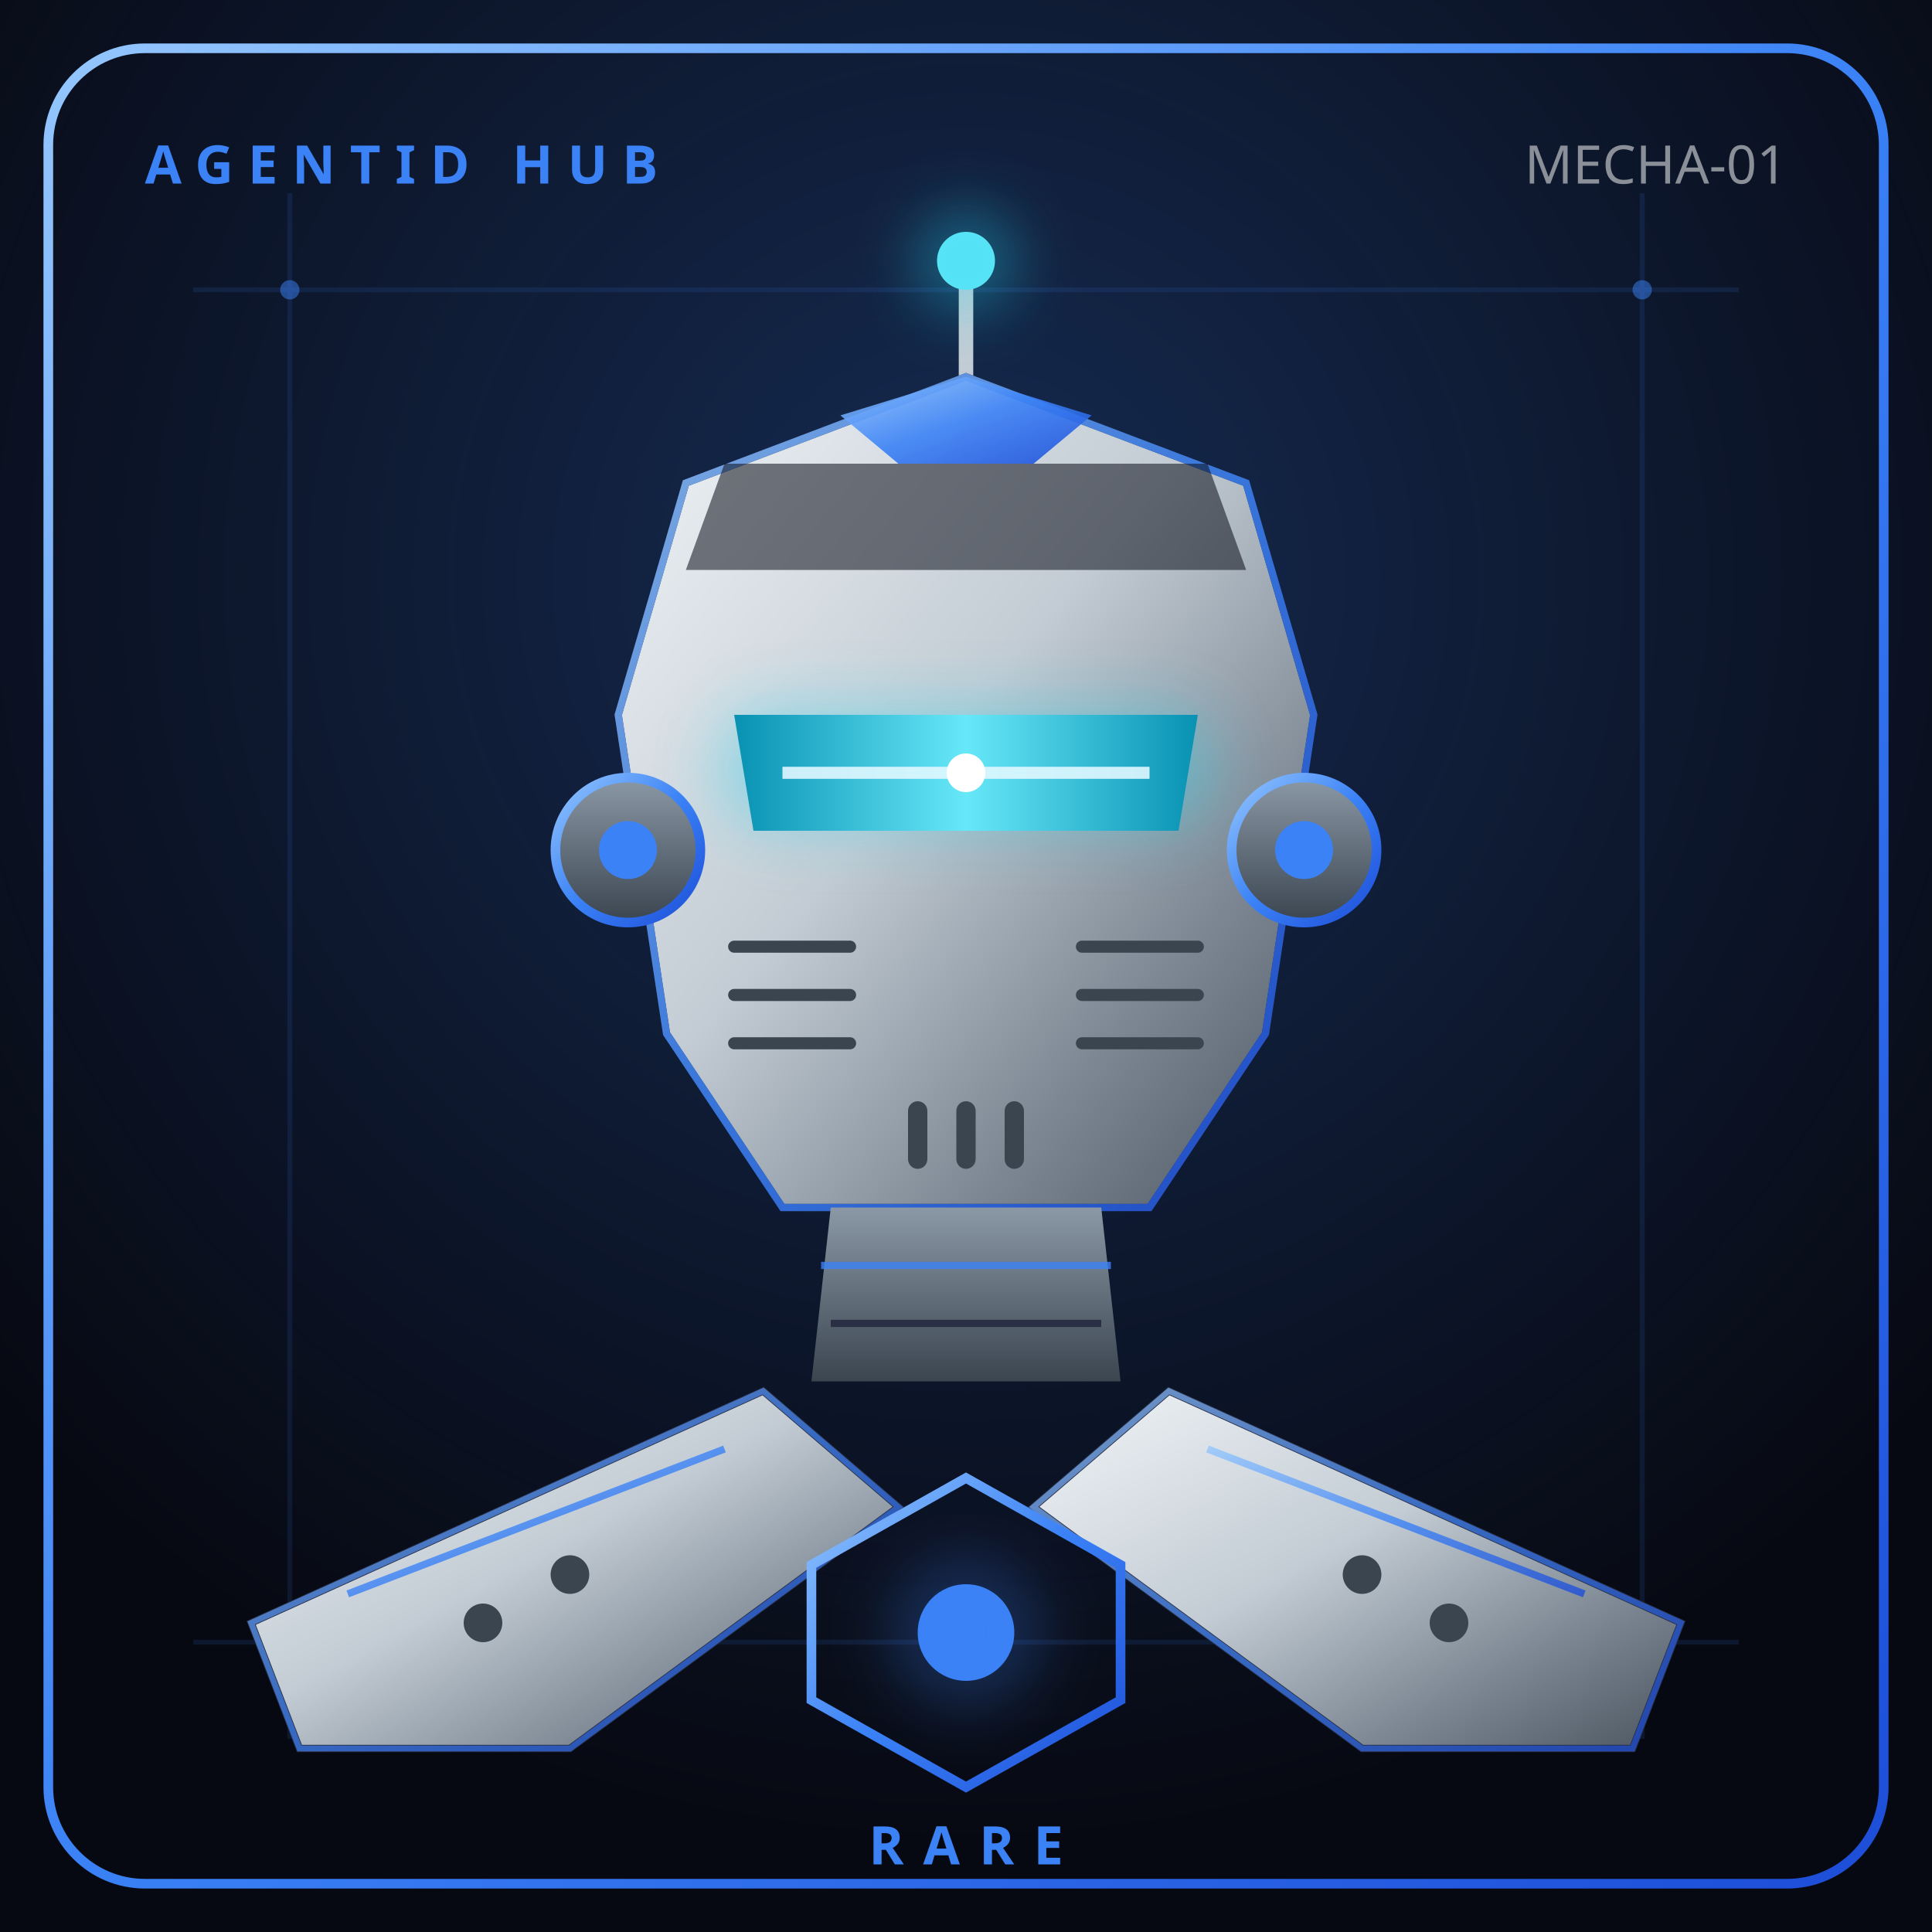
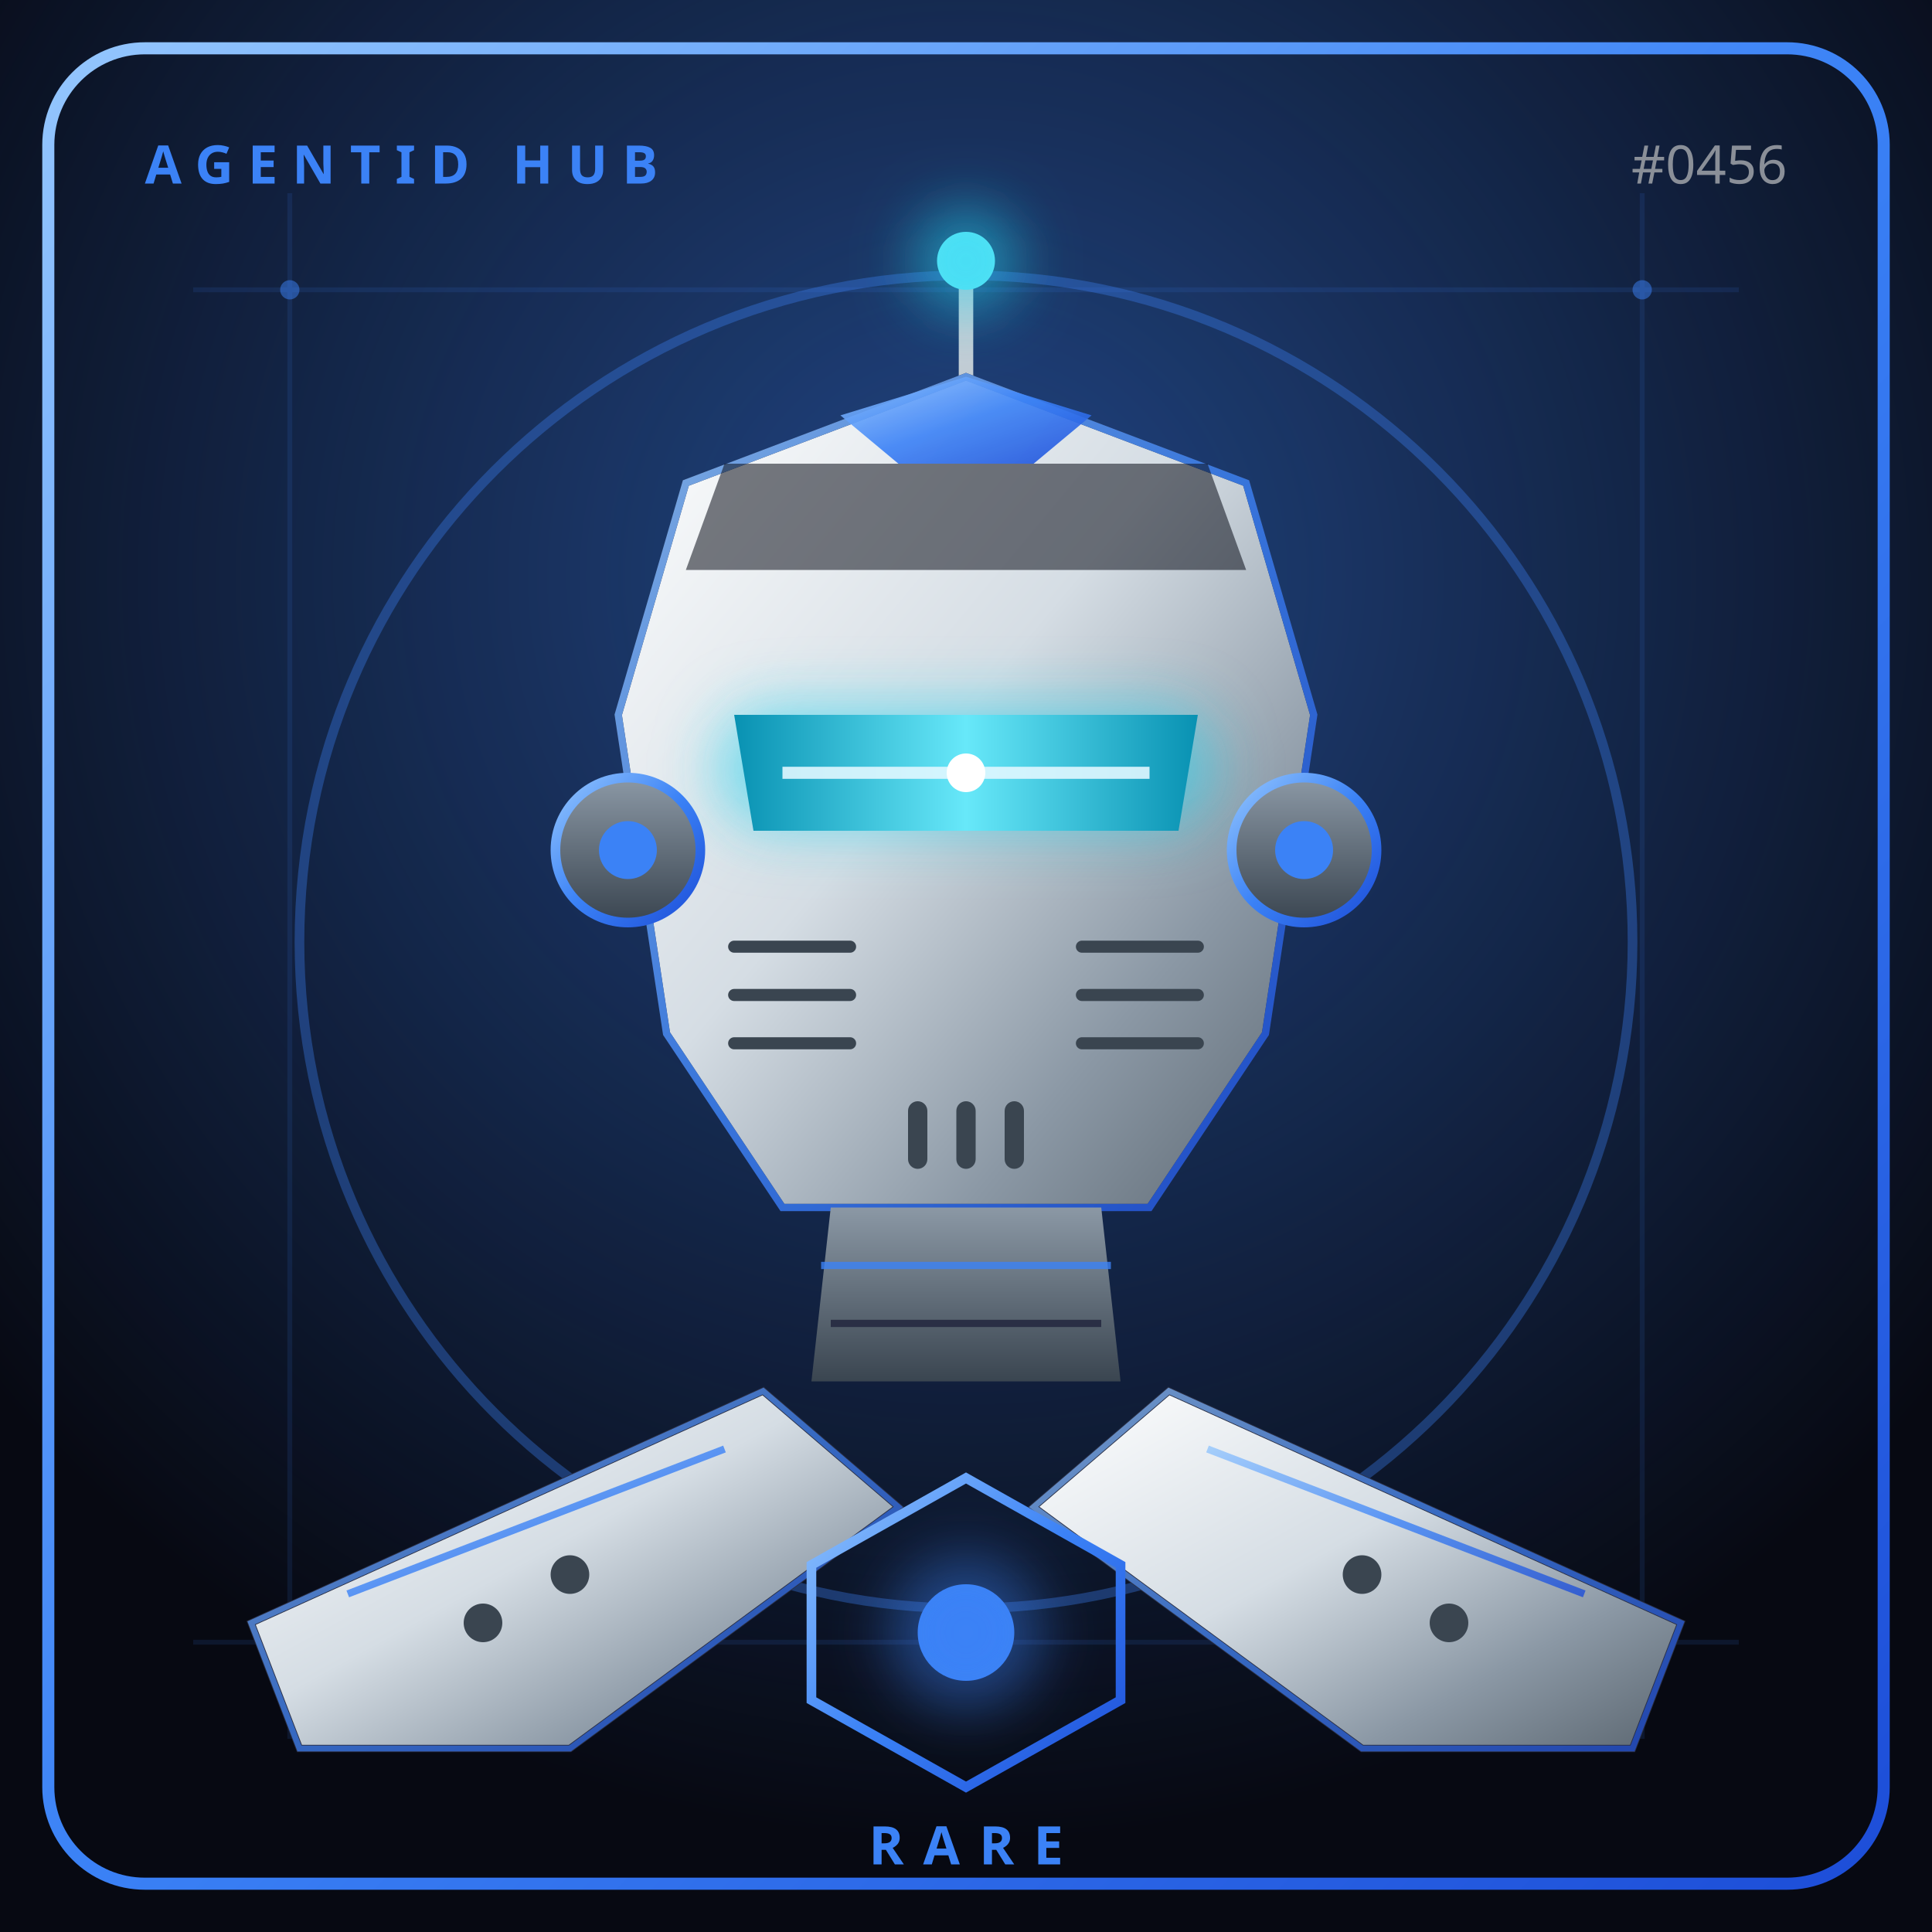
<svg xmlns="http://www.w3.org/2000/svg" width="400" height="400" viewBox="0 0 400 400">
  <defs>
    <linearGradient id="chrome" x1="0" y1="0" x2="1" y2="1">
-       <stop offset="0" stop-color="#f2f5f8" />
-       <stop offset="0.45" stop-color="#c3ccd4" />
-       <stop offset="0.75" stop-color="#7d8894" />
-       <stop offset="1" stop-color="#4a5560" />
+       <stop offset="0" stop-color="#ffffff" />
+       <stop offset="0.45" stop-color="#d5dde4" />
+       <stop offset="0.75" stop-color="#8b98a5" />
+       <stop offset="1" stop-color="#5b6670" />
    </linearGradient>
    <linearGradient id="chromeDark" x1="0" y1="0" x2="0" y2="1">
      <stop offset="0" stop-color="#8b98a5" />
      <stop offset="1" stop-color="#3a4550" />
    </linearGradient>
    <linearGradient id="gold" x1="0" y1="0" x2="1" y2="1">
      <stop offset="0" stop-color="#93c5fd" />
      <stop offset="0.5" stop-color="#3b82f6" />
      <stop offset="1" stop-color="#1d4ed8" />
    </linearGradient>
    <linearGradient id="visor" x1="0" y1="0" x2="1" y2="0">
      <stop offset="0" stop-color="#0891b2" />
      <stop offset="0.5" stop-color="#67e8f9" />
      <stop offset="1" stop-color="#0891b2" />
    </linearGradient>
    <radialGradient id="glow" cx="0.5" cy="0.3" r="0.65">
-       <stop offset="0" stop-color="#3b82f6" stop-opacity="0.28" />
+       <stop offset="0" stop-color="#3b82f6" stop-opacity="0.5" />
      <stop offset="1" stop-color="#3b82f6" stop-opacity="0" />
    </radialGradient>
    <filter id="soft" x="-60%" y="-60%" width="220%" height="220%">
      <feGaussianBlur stdDeviation="6" />
    </filter>
  </defs>
  <rect width="400" height="400" fill="#070912" />
  <rect width="400" height="400" fill="url(#glow)" />
+   <circle cx="200" cy="195" r="138" fill="none" stroke="#3b82f6" stroke-width="2" opacity="0.35" />
  <g stroke="#3b82f6" stroke-width="1" opacity="0.12">
    <line x1="40" y1="60" x2="360" y2="60" />
    <line x1="40" y1="340" x2="360" y2="340" />
    <line x1="60" y1="40" x2="60" y2="360" />
    <line x1="340" y1="40" x2="340" y2="360" />
  </g>
  <circle cx="60" cy="60" r="2" fill="#3b82f6" opacity="0.5" />
  <circle cx="340" cy="60" r="2" fill="#3b82f6" opacity="0.5" />
  <circle cx="60" cy="340" r="2" fill="#3b82f6" opacity="0.35" />
  <circle cx="340" cy="340" r="2" fill="#3b82f6" opacity="0.35" />
-   <rect x="10" y="10" width="380" height="380" rx="20" fill="none" stroke="url(#gold)" stroke-width="2" />
+   <rect x="10" y="10" width="380" height="380" rx="20" fill="none" stroke="url(#gold)" stroke-width="2.5" />
  <text x="30" y="38" font-size="11" letter-spacing="3" fill="#3b82f6" font-family="sans-serif" font-weight="bold">AGENTID HUB</text>
-   <text x="370" y="38" font-size="11" fill="#8a8f98" text-anchor="end" font-family="sans-serif">MECHA-01</text>
+   <text x="370" y="38" font-size="11" fill="#8a8f98" text-anchor="end" font-family="sans-serif">#0456</text>
  <line x1="200" y1="58" x2="200" y2="88" stroke="#c3ccd4" stroke-width="3" />
  <circle cx="200" cy="54" r="6" fill="#67e8f9" />
-   <circle cx="200" cy="54" r="11" fill="#22d3ee" opacity="0.35" filter="url(#soft)" />
+   <circle cx="200" cy="54" r="11" fill="#22d3ee" opacity="0.55" filter="url(#soft)" />
  <polygon points="200,78 258,100 272,148 262,214 238,250 162,250 138,214 128,148 142,100" fill="url(#chrome)" stroke="#2a2f45" stroke-width="1.5" />
  <polygon points="200,78 258,100 272,148 262,214 238,250 162,250 138,214 128,148 142,100" fill="none" stroke="url(#gold)" stroke-width="1.5" opacity="0.85" />
  <polygon points="150,96 250,96 258,118 142,118" fill="#0b0e1a" opacity="0.55" />
  <polygon points="200,78 226,86 214,96 186,96 174,86" fill="url(#gold)" opacity="0.9" />
-   <rect x="148" y="146" width="104" height="26" rx="12" fill="#22d3ee" opacity="0.35" filter="url(#soft)" />
+   <rect x="148" y="146" width="104" height="26" rx="12" fill="#22d3ee" opacity="0.55" filter="url(#soft)" />
  <polygon points="152,148 248,148 244,172 156,172" fill="url(#visor)" />
  <line x1="162" y1="160" x2="238" y2="160" stroke="#e0f7ff" stroke-width="2.5" opacity="0.9" />
  <circle cx="200" cy="160" r="4" fill="#ffffff" />
  <g stroke="#3a4550" stroke-width="2.5" stroke-linecap="round">
    <line x1="152" y1="196" x2="176" y2="196" />
    <line x1="152" y1="206" x2="176" y2="206" />
    <line x1="152" y1="216" x2="176" y2="216" />
    <line x1="224" y1="196" x2="248" y2="196" />
    <line x1="224" y1="206" x2="248" y2="206" />
    <line x1="224" y1="216" x2="248" y2="216" />
  </g>
  <g fill="#3a4550">
    <rect x="188" y="228" width="4" height="14" rx="2" />
    <rect x="198" y="228" width="4" height="14" rx="2" />
    <rect x="208" y="228" width="4" height="14" rx="2" />
  </g>
  <circle cx="130" cy="176" r="15" fill="url(#chromeDark)" stroke="url(#gold)" stroke-width="2" />
  <circle cx="130" cy="176" r="6" fill="#3b82f6" />
  <circle cx="270" cy="176" r="15" fill="url(#chromeDark)" stroke="url(#gold)" stroke-width="2" />
  <circle cx="270" cy="176" r="6" fill="#3b82f6" />
  <polygon points="172,250 228,250 232,286 168,286" fill="url(#chromeDark)" />
  <line x1="170" y1="262" x2="230" y2="262" stroke="#3b82f6" stroke-width="1.5" opacity="0.8" />
  <line x1="172" y1="274" x2="228" y2="274" stroke="#2a2f45" stroke-width="1.5" />
  <polygon points="52,336 158,288 186,312 118,362 62,362" fill="url(#chrome)" stroke="#2a2f45" stroke-width="1.5" />
  <polygon points="348,336 242,288 214,312 282,362 338,362" fill="url(#chrome)" stroke="#2a2f45" stroke-width="1.5" />
  <line x1="72" y1="330" x2="150" y2="300" stroke="url(#gold)" stroke-width="1.5" opacity="0.8" />
  <line x1="328" y1="330" x2="250" y2="300" stroke="url(#gold)" stroke-width="1.5" opacity="0.8" />
  <circle cx="100" cy="336" r="4" fill="#3a4550" />
  <circle cx="300" cy="336" r="4" fill="#3a4550" />
  <circle cx="118" cy="326" r="4" fill="#3a4550" />
  <circle cx="282" cy="326" r="4" fill="#3a4550" />
  <polygon points="52,336 158,288 186,312 118,362 62,362" fill="none" stroke="url(#gold)" stroke-width="1.2" opacity="0.7" />
  <polygon points="348,336 242,288 214,312 282,362 338,362" fill="none" stroke="url(#gold)" stroke-width="1.2" opacity="0.7" />
  <polygon points="200,306 232,324 232,352 200,370 168,352 168,324" fill="none" stroke="url(#gold)" stroke-width="2" />
  <circle cx="200" cy="338" r="10" fill="#3b82f6" />
-   <circle cx="200" cy="338" r="16" fill="#3b82f6" opacity="0.25" filter="url(#soft)" />
+   <circle cx="200" cy="338" r="16" fill="#3b82f6" opacity="0.45" filter="url(#soft)" />
  <text x="200" y="386" font-size="11" letter-spacing="4" text-anchor="middle" fill="#3b82f6" font-family="sans-serif" font-weight="bold">RARE</text>
</svg>
